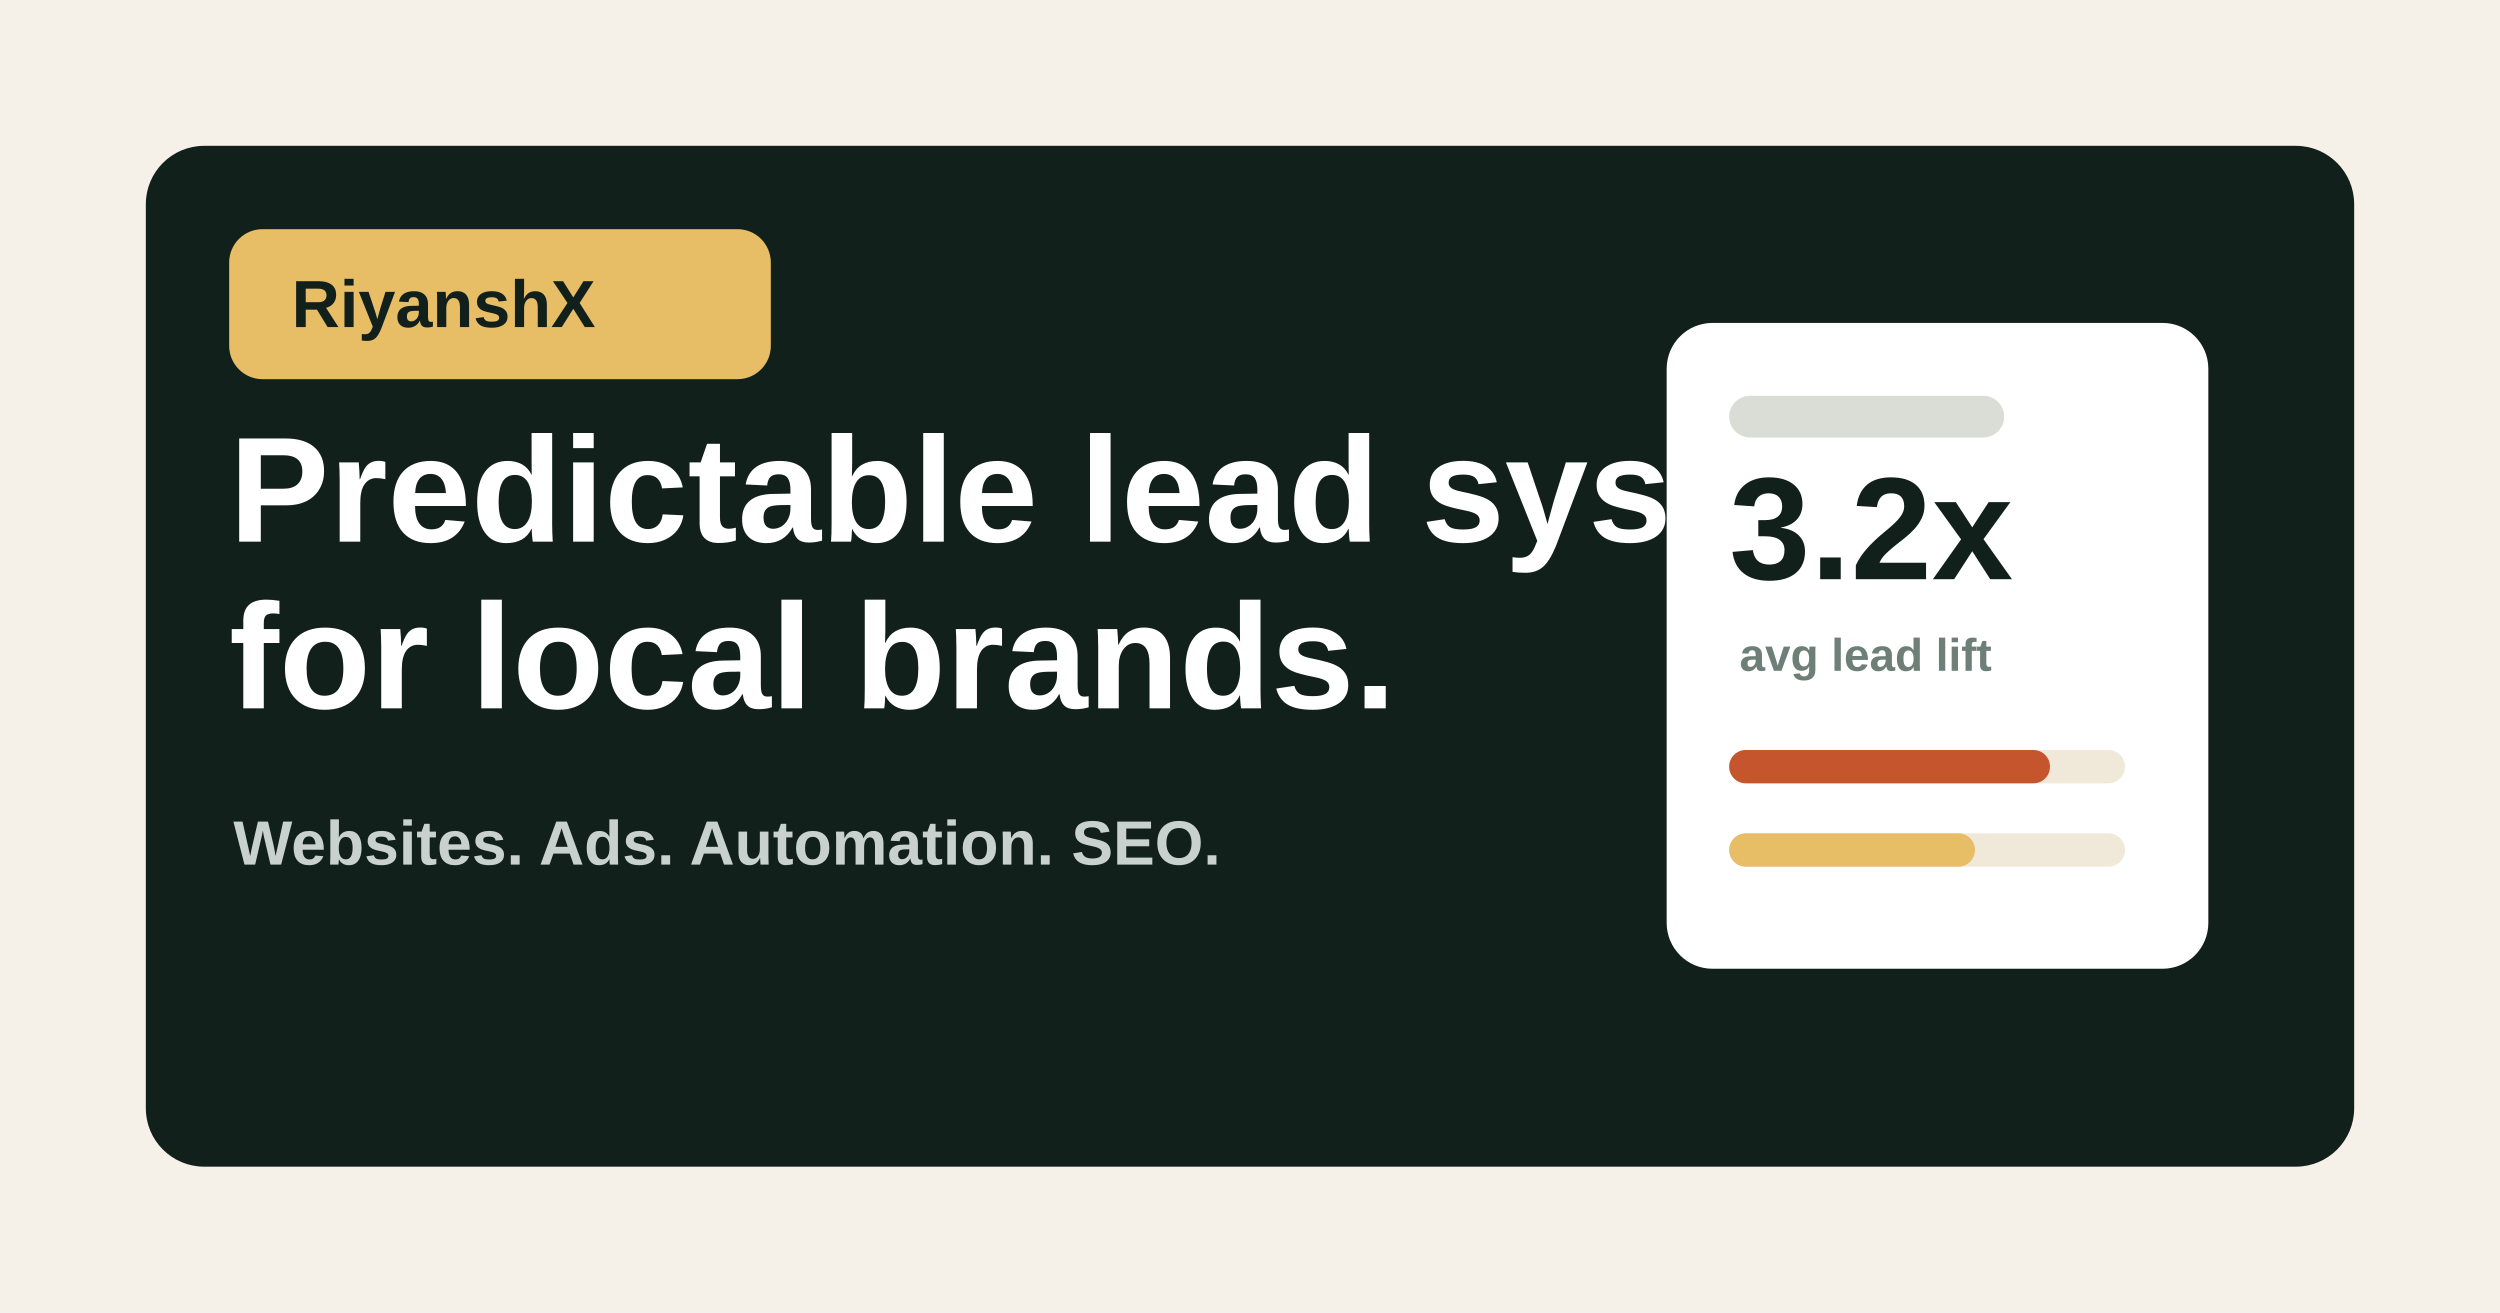
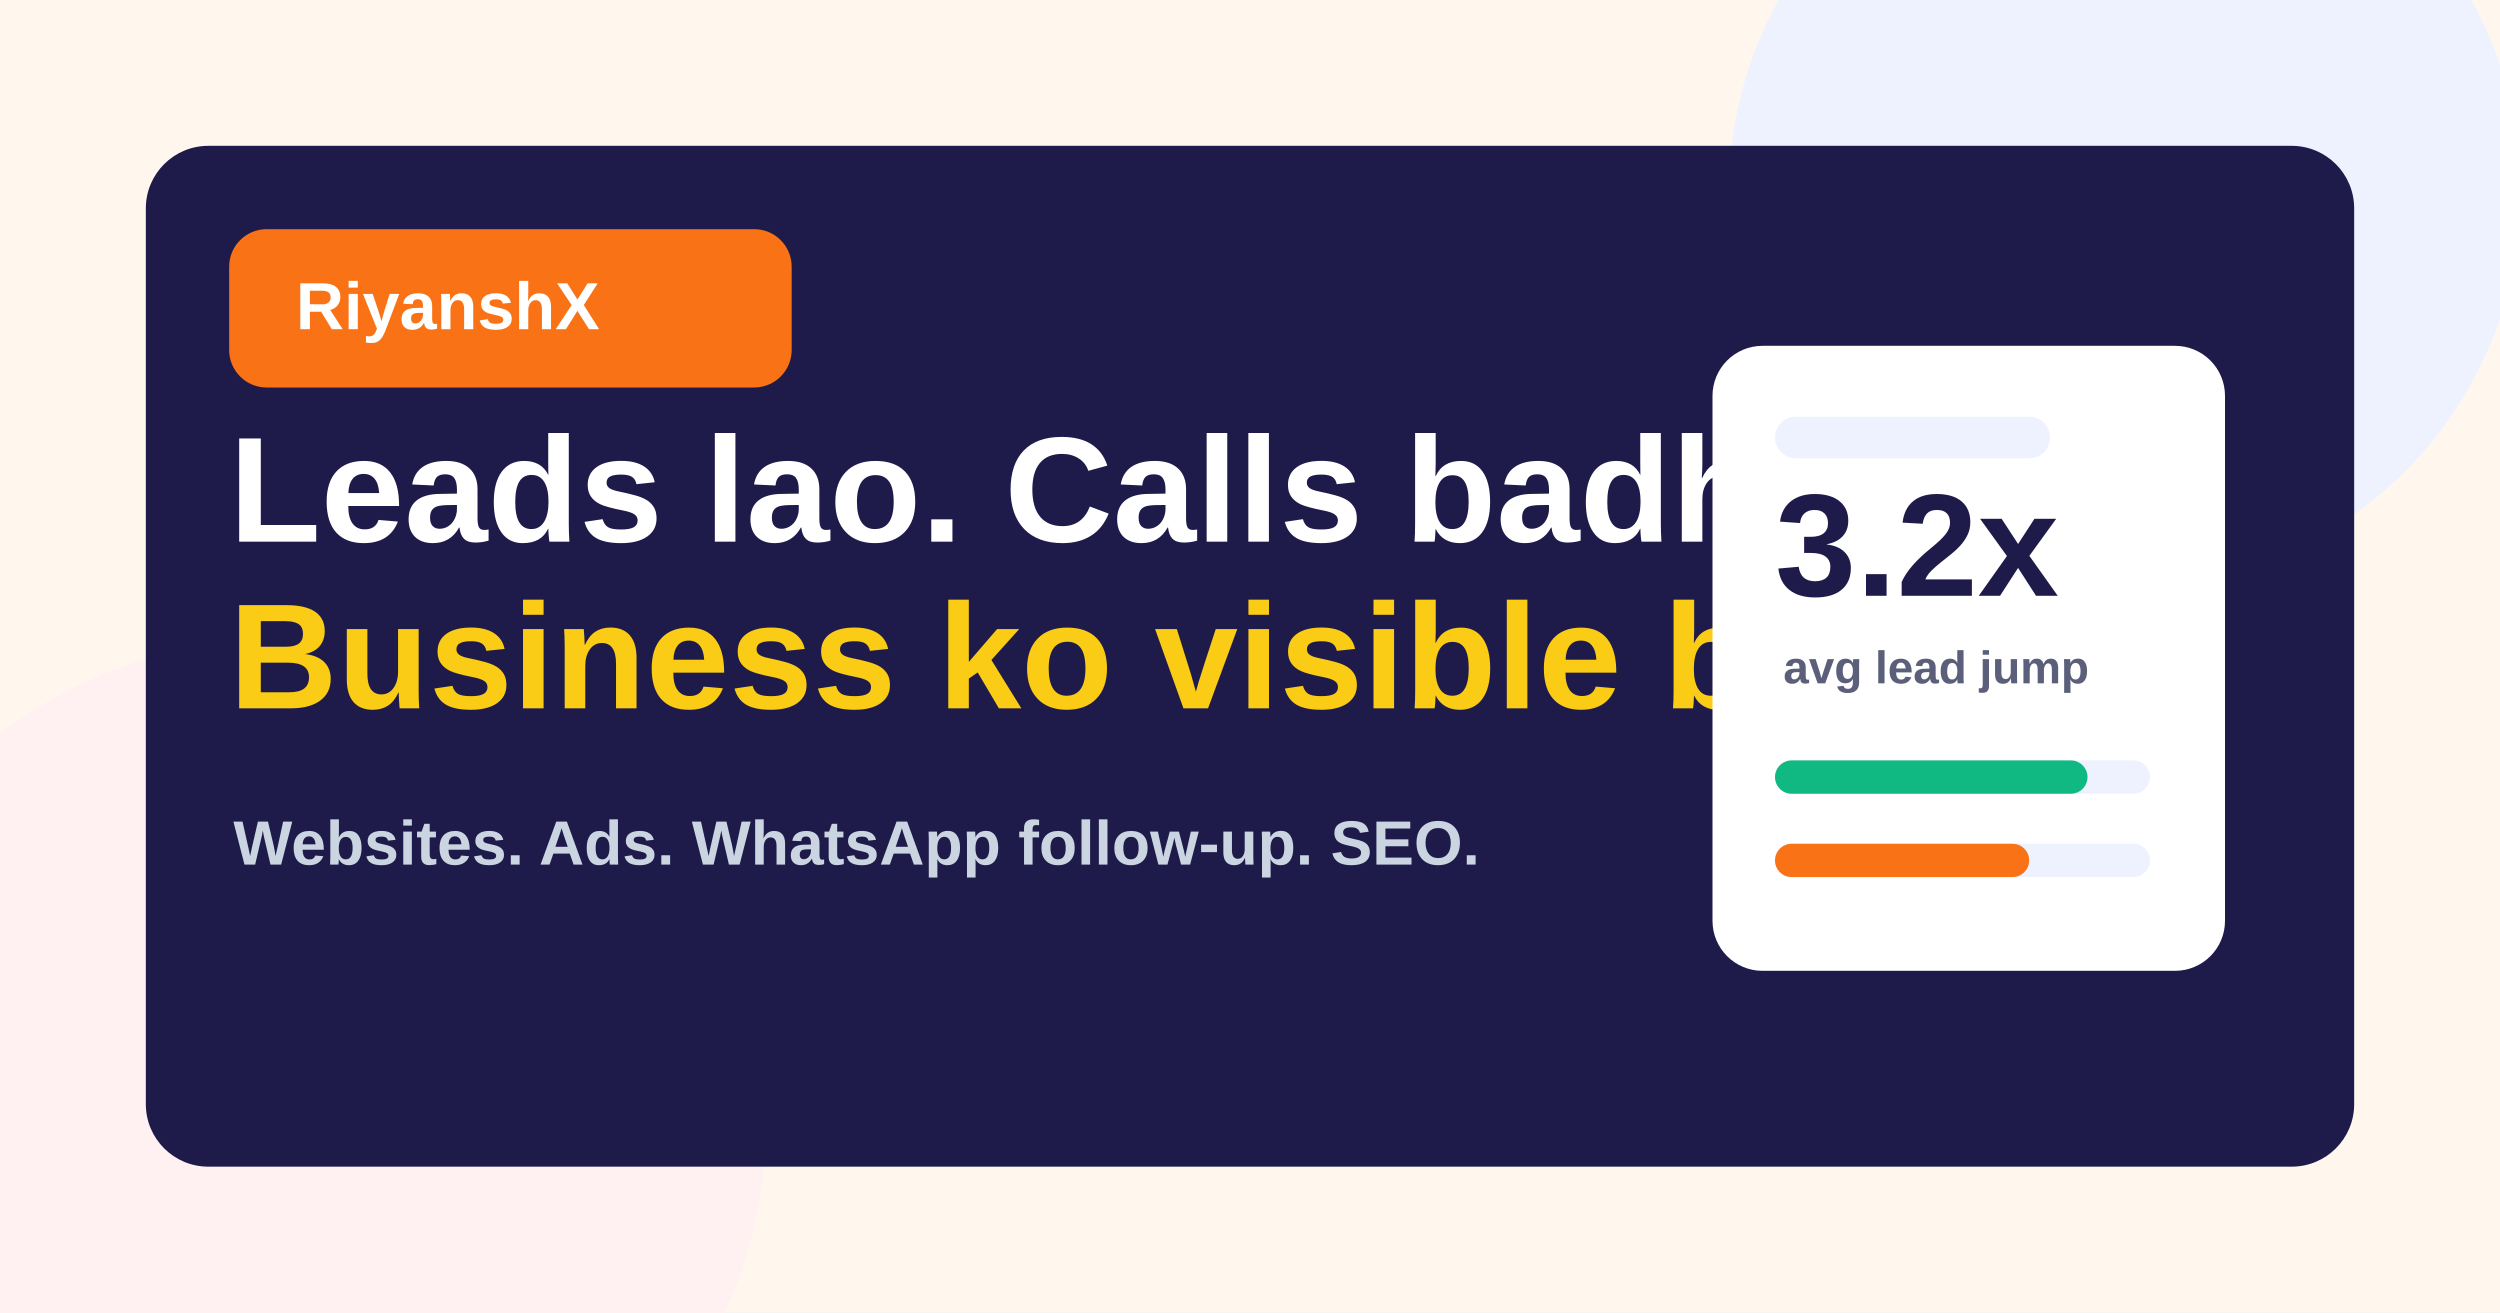
<svg xmlns="http://www.w3.org/2000/svg" width="1200" height="630" viewBox="0 0 1200 630" fill="none">
-   <rect width="1200" height="630" fill="#F6F1E8" />
-   <rect x="70" y="70" width="1060" height="490" rx="28" fill="#12201C" />
-   <rect x="110" y="110" width="260" height="72" rx="16" fill="#E7BD65" />
-   <text x="140" y="157" fill="#12201C" font-family="Arial, sans-serif" font-size="32" font-weight="900">RiyanshX</text>
-   <text x="110" y="260" fill="#FFFFFF" font-family="Arial, sans-serif" font-size="72" font-weight="900">Predictable lead systems</text>
-   <text x="110" y="340" fill="#FFFFFF" font-family="Arial, sans-serif" font-size="72" font-weight="900">for local brands.</text>
-   <text x="112" y="415" fill="#C9D1CE" font-family="Arial, sans-serif" font-size="30" font-weight="700">Websites. Ads. Automation. SEO.</text>
-   <rect x="800" y="155" width="260" height="310" rx="22" fill="#FFFFFF" />
-   <rect x="830" y="190" width="132" height="20" rx="10" fill="#DADDD5" />
-   <text x="830" y="278" fill="#12201C" font-family="Arial, sans-serif" font-size="70" font-weight="900">3.2x</text>
-   <text x="835" y="322" fill="#6E7F78" font-family="Arial, sans-serif" font-size="22" font-weight="700">avg lead lift</text>
-   <rect x="830" y="360" width="190" height="16" rx="8" fill="#F0E8D9" />
-   <rect x="830" y="360" width="154" height="16" rx="8" fill="#C4552D" />
-   <rect x="830" y="400" width="190" height="16" rx="8" fill="#F0E8D9" />
-   <rect x="830" y="400" width="118" height="16" rx="8" fill="#E7BD65" />
+   <rect width="1200" height="630" fill="#FFF7ED" />
+   <circle cx="1020" cy="92" r="190" fill="#EEF2FF" />
+   <circle cx="138" cy="536" r="230" fill="#FFF1F2" />
+   <rect x="70" y="70" width="1060" height="490" rx="30" fill="#1E1B4B" />
+   <rect x="110" y="110" width="270" height="76" rx="18" fill="#F97316" />
+   <text x="142" y="158" fill="#FFFFFF" font-family="Arial, sans-serif" font-size="32" font-weight="900">RiyanshX</text>
+   <text x="110" y="260" fill="#FFFFFF" font-family="Arial, sans-serif" font-size="72" font-weight="900">Leads lao. Calls badhao.</text>
+   <text x="110" y="340" fill="#FACC15" font-family="Arial, sans-serif" font-size="72" font-weight="900">Business ko visible banao.</text>
+   <text x="112" y="415" fill="#CBD5E1" font-family="Arial, sans-serif" font-size="30" font-weight="700">Websites. Ads. WhatsApp follow-up. SEO.</text>
+   <rect x="822" y="166" width="246" height="300" rx="24" fill="#FFFFFF" />
+   <rect x="852" y="200" width="132" height="20" rx="10" fill="#EEF2FF" />
+   <text x="852" y="286" fill="#1E1B4B" font-family="Arial, sans-serif" font-size="70" font-weight="900">3.2x</text>
+   <text x="856" y="328" fill="#5B5F7A" font-family="Arial, sans-serif" font-size="22" font-weight="700">avg lead jump</text>
+   <rect x="852" y="365" width="180" height="16" rx="8" fill="#EEF2FF" />
+   <rect x="852" y="365" width="150" height="16" rx="8" fill="#10B981" />
+   <rect x="852" y="405" width="180" height="16" rx="8" fill="#EEF2FF" />
+   <rect x="852" y="405" width="122" height="16" rx="8" fill="#F97316" />
</svg>
